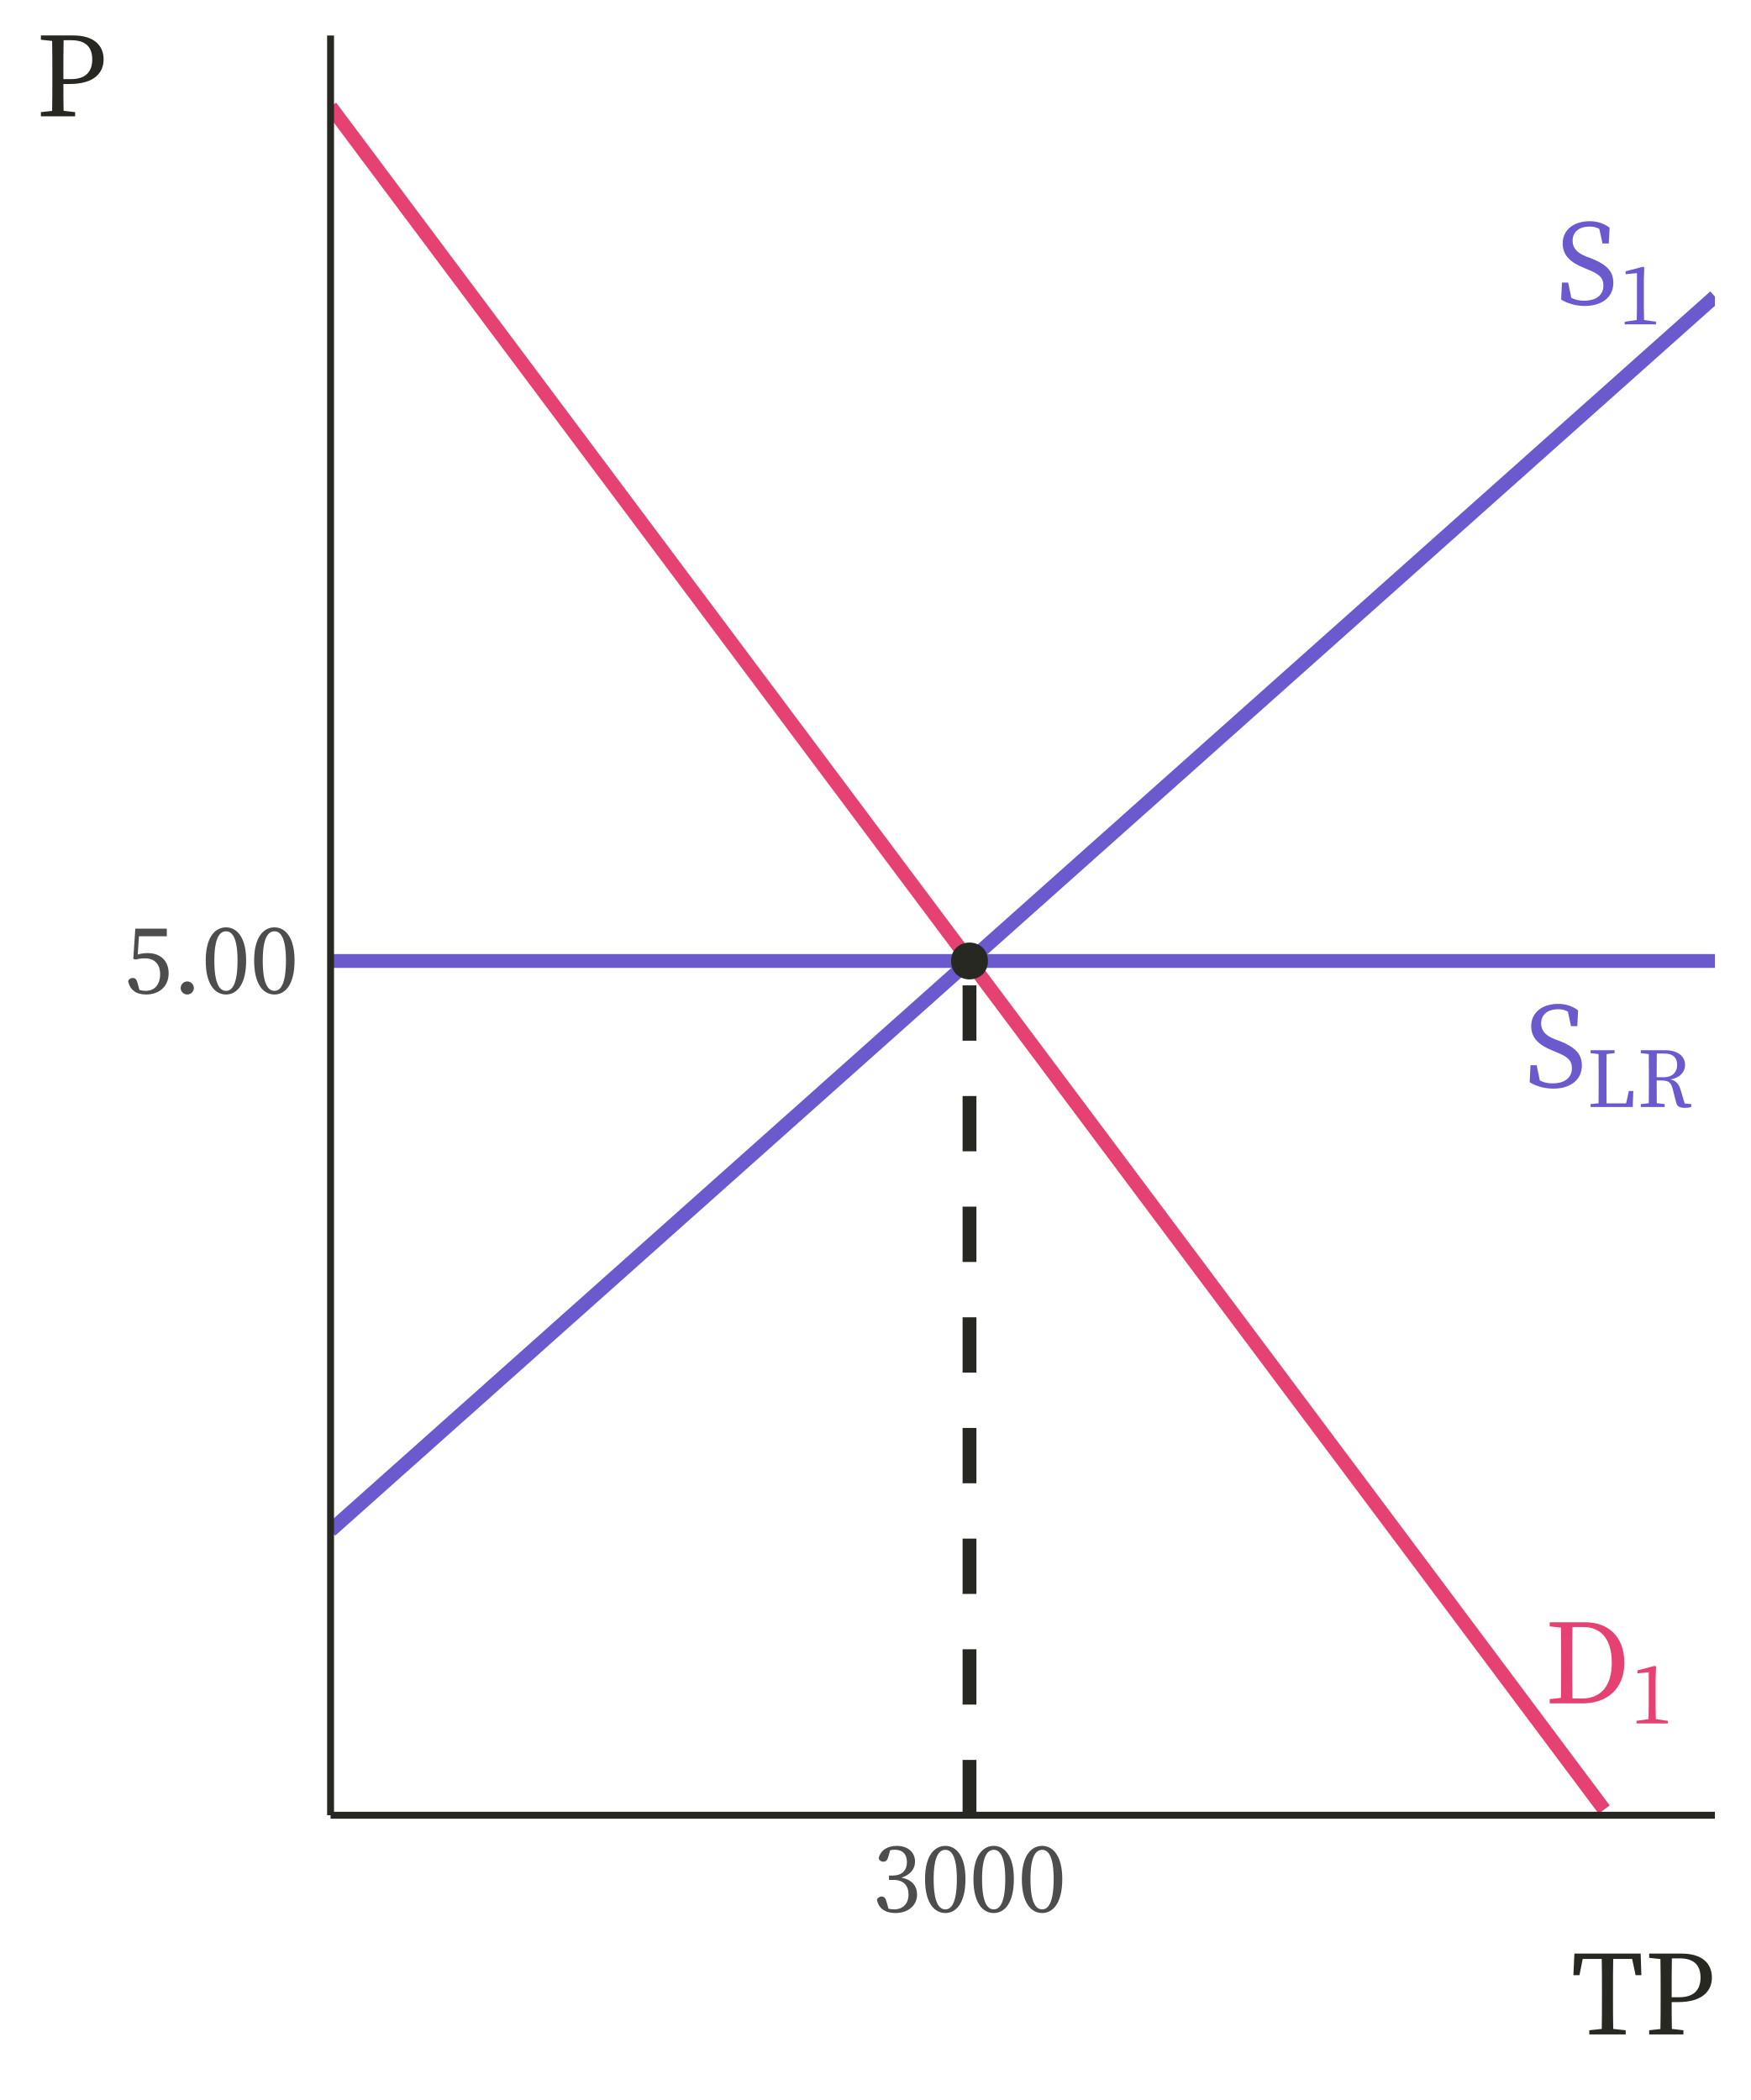
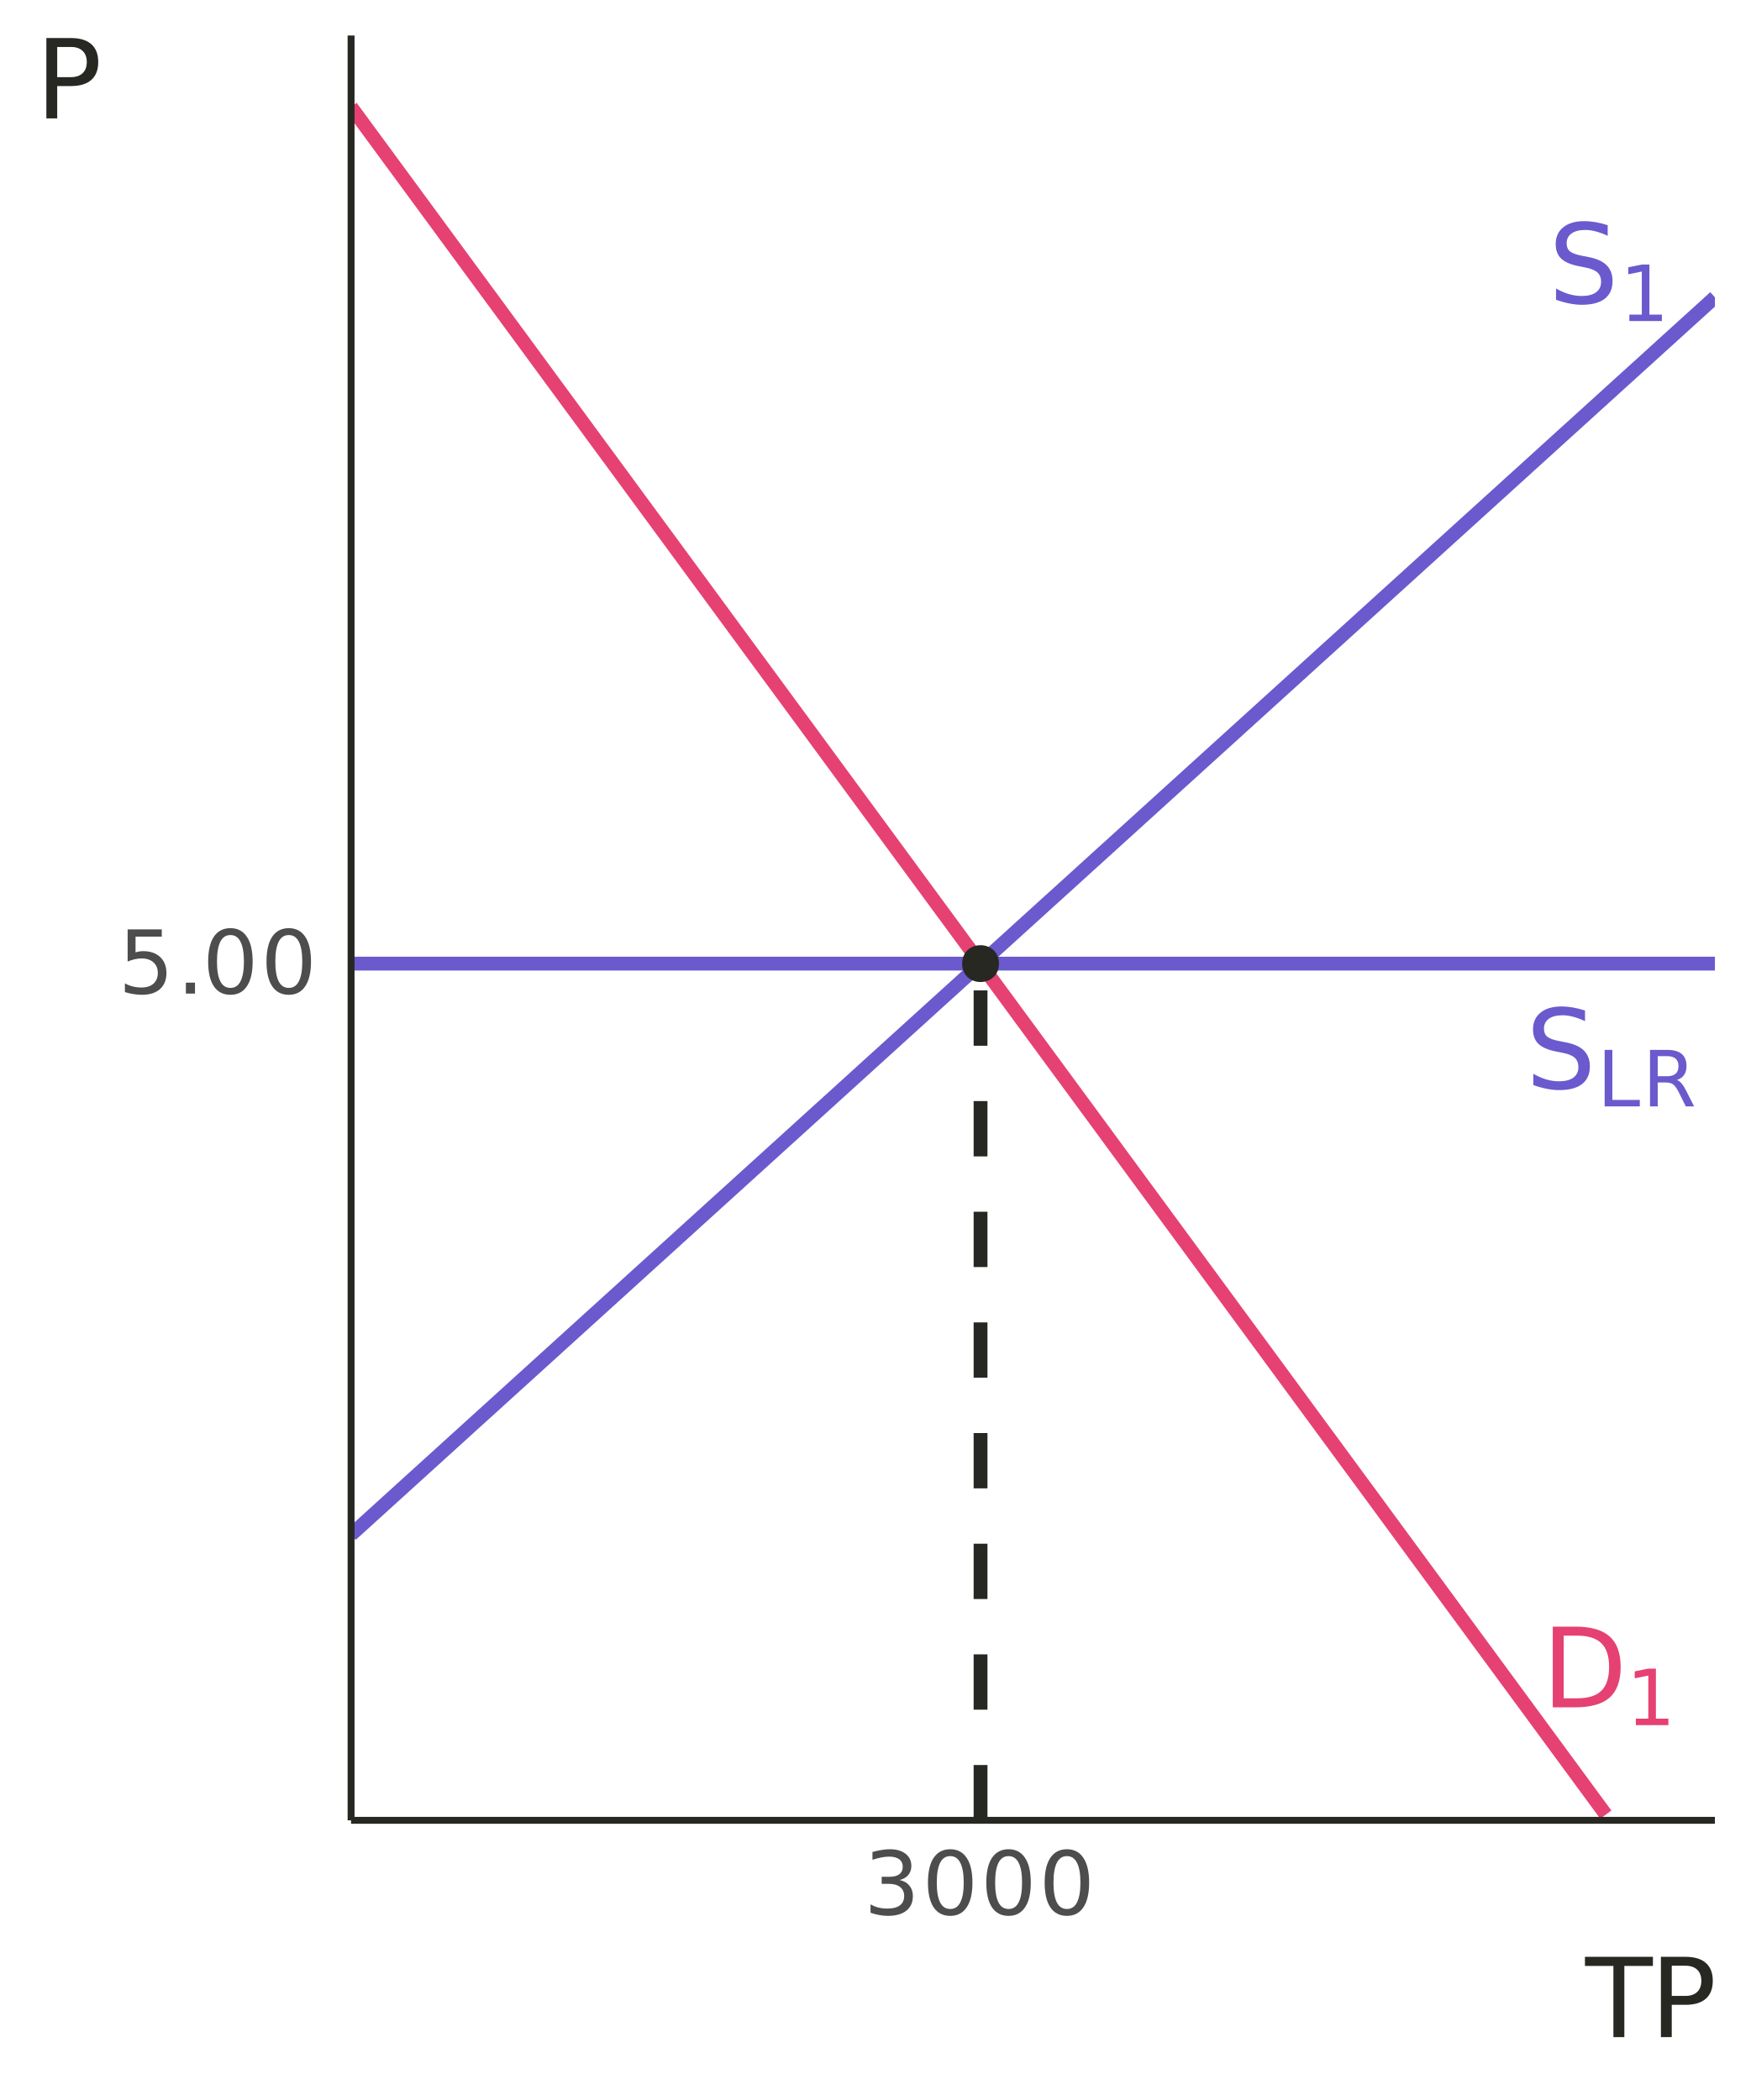
- <svg xmlns="http://www.w3.org/2000/svg" xmlns:xlink="http://www.w3.org/1999/xlink" width="270pt" height="324pt" viewBox="0 0 270 324" version="1.1">
+ <svg xmlns="http://www.w3.org/2000/svg" xmlns:xlink="http://www.w3.org/1999/xlink" width="270" height="324" viewBox="0 0 270 324">
  <defs>
    <g>
-       <symbol overflow="visible" id="glyph0-0">
-         <path style="stroke:none;" d="M 1.703 2.047 L 15.375 2.047 L 15.375 -15.031 L 1.703 -15.031 Z M 8.547 -7.188 L 3.109 -14.172 L 13.969 -14.172 Z M 9.078 -6.484 L 14.516 -13.469 L 14.516 0.5 Z M 3.109 1.203 L 8.547 -5.797 L 13.969 1.203 Z M 2.562 -13.469 L 8 -6.484 L 2.562 0.5 Z M 2.562 -13.469 " />
-       </symbol>
-       <symbol overflow="visible" id="glyph0-1">
-         <path style="stroke:none;" d="M 4.672 -7.359 C 3.328 -7.891 2.562 -8.609 2.562 -9.797 C 2.562 -11.234 3.672 -11.984 5.172 -11.984 C 5.75 -11.984 6.219 -11.891 6.688 -11.609 L 7.172 -9.375 L 8.141 -9.375 L 8.266 -11.812 C 7.453 -12.422 6.453 -12.812 5.188 -12.812 C 2.828 -12.812 1.031 -11.547 1.031 -9.375 C 1.031 -7.5 2.312 -6.422 4.25 -5.641 L 4.953 -5.344 C 6.625 -4.672 7.312 -4.094 7.312 -2.891 C 7.312 -1.359 6.125 -0.547 4.328 -0.547 C 3.516 -0.547 2.953 -0.688 2.359 -1 L 1.875 -3.344 L 0.922 -3.344 L 0.797 -0.719 C 1.656 -0.172 3.016 0.266 4.438 0.266 C 7.031 0.266 8.844 -1.062 8.844 -3.281 C 8.844 -5.031 7.922 -6.078 5.438 -7.078 Z M 4.672 -7.359 " />
-       </symbol>
-       <symbol overflow="visible" id="glyph0-2">
-         <path style="stroke:none;" d="M 4.359 -0.75 C 4.328 -2.438 4.328 -4.156 4.328 -6.047 L 4.328 -6.688 C 4.328 -8.422 4.328 -10.125 4.359 -11.781 L 5.984 -11.781 C 8.812 -11.781 10.422 -9.859 10.422 -6.25 C 10.422 -2.781 8.812 -0.75 5.828 -0.75 Z M 0.844 -12.516 L 0.844 -11.875 L 2.578 -11.688 C 2.609 -10.047 2.609 -8.375 2.609 -6.688 L 2.609 -6.047 C 2.609 -4.156 2.609 -2.469 2.578 -0.844 L 0.844 -0.656 L 0.844 0 L 5.938 0 C 9.672 0 12.359 -2.234 12.359 -6.25 C 12.359 -10.281 9.922 -12.516 6.281 -12.516 Z M 0.844 -12.516 " />
-       </symbol>
-       <symbol overflow="visible" id="glyph1-0">
-         <path style="stroke:none;" d="M 1.188 1.438 L 10.75 1.438 L 10.75 -10.516 L 1.188 -10.516 Z M 5.969 -5.031 L 2.172 -9.922 L 9.781 -9.922 Z M 6.359 -4.547 L 10.156 -9.438 L 10.156 0.344 Z M 2.172 0.844 L 5.969 -4.047 L 9.781 0.844 Z M 1.797 -9.438 L 5.594 -4.547 L 1.797 0.344 Z M 1.797 -9.438 " />
-       </symbol>
-       <symbol overflow="visible" id="glyph1-1">
-         <path style="stroke:none;" d="M 3.969 -0.672 C 3.953 -1.359 3.938 -2.062 3.938 -2.766 L 3.938 -6.875 L 4 -8.766 L 3.812 -8.891 L 1.125 -8.188 L 1.125 -7.734 L 2.875 -7.906 L 2.875 -2.766 C 2.875 -2.062 2.859 -1.359 2.844 -0.672 L 0.984 -0.406 L 0.984 0 L 5.812 0 L 5.812 -0.406 Z M 3.969 -0.672 " />
-       </symbol>
-       <symbol overflow="visible" id="glyph1-2">
-         <path style="stroke:none;" d="M 6.484 -2.469 L 6.062 -0.562 L 3.047 -0.562 C 3.031 -1.703 3.031 -2.844 3.031 -3.844 L 3.031 -4.703 C 3.031 -5.875 3.031 -7.031 3.047 -8.172 L 4.281 -8.312 L 4.281 -8.766 L 0.578 -8.766 L 0.578 -8.312 L 1.812 -8.172 C 1.828 -7.047 1.828 -5.875 1.828 -4.703 L 1.828 -4.016 C 1.828 -2.906 1.828 -1.75 1.812 -0.578 L 0.578 -0.453 L 0.578 0 L 7.078 0 L 7.172 -2.469 Z M 6.484 -2.469 " />
-       </symbol>
-       <symbol overflow="visible" id="glyph1-3">
-         <path style="stroke:none;" d="M 3.031 -4.594 C 3.031 -5.938 3.031 -7.094 3.047 -8.25 L 4.188 -8.25 C 5.562 -8.25 6.188 -7.609 6.188 -6.484 C 6.188 -5.391 5.484 -4.594 4.094 -4.594 Z M 7.344 -0.547 L 6.734 -2.609 C 6.438 -3.609 5.984 -4.078 5.156 -4.25 C 6.656 -4.516 7.406 -5.438 7.406 -6.469 C 7.406 -7.906 6.234 -8.766 4.25 -8.766 L 0.578 -8.766 L 0.578 -8.312 L 1.812 -8.172 C 1.828 -7.031 1.828 -5.875 1.828 -4.703 L 1.828 -4.047 C 1.828 -2.875 1.828 -1.734 1.812 -0.578 L 0.578 -0.453 L 0.578 0 L 4.266 0 L 4.266 -0.453 L 3.047 -0.594 C 3.031 -1.719 3.031 -2.875 3.031 -4.094 L 3.719 -4.094 C 4.812 -4.094 5.234 -3.844 5.5 -2.781 L 6.031 -0.703 C 6.188 -0.094 6.547 0.125 7.359 0.125 C 7.766 0.125 8.109 0.078 8.359 0 L 8.359 -0.453 Z M 7.344 -0.547 " />
-       </symbol>
-       <symbol overflow="visible" id="glyph2-0">
-         <path style="stroke:none;" d="M 1.359 1.625 L 12.234 1.625 L 12.234 -11.969 L 1.359 -11.969 Z M 6.797 -5.719 L 2.469 -11.281 L 11.125 -11.281 Z M 7.234 -5.172 L 11.547 -10.719 L 11.547 0.391 Z M 2.469 0.953 L 6.797 -4.609 L 11.125 0.953 Z M 2.031 -10.719 L 6.359 -5.172 L 2.031 0.391 Z M 2.031 -10.719 " />
-       </symbol>
-       <symbol overflow="visible" id="glyph2-1">
-         <path style="stroke:none;" d="M 2.25 -8.797 L 6.547 -8.797 L 6.547 -9.969 L 1.688 -9.969 L 1.375 -5.312 L 1.75 -5.203 C 2.234 -5.344 2.719 -5.391 3.188 -5.391 C 4.609 -5.391 5.516 -4.531 5.516 -2.953 C 5.516 -1.391 4.719 -0.375 3.266 -0.375 C 2.938 -0.375 2.641 -0.422 2.328 -0.516 L 2.078 -1.406 C 1.906 -2.141 1.719 -2.359 1.281 -2.359 C 0.953 -2.359 0.688 -2.188 0.578 -1.875 C 0.875 -0.5 1.828 0.188 3.344 0.188 C 5.453 0.188 6.828 -1.125 6.828 -3.078 C 6.828 -5.078 5.5 -6.203 3.578 -6.203 C 3.031 -6.203 2.562 -6.125 2.062 -5.984 Z M 2.25 -8.797 " />
-       </symbol>
-       <symbol overflow="visible" id="glyph2-2">
-         <path style="stroke:none;" d="M 2.234 0.188 C 2.797 0.188 3.25 -0.266 3.25 -0.797 C 3.25 -1.375 2.797 -1.828 2.234 -1.828 C 1.672 -1.828 1.219 -1.375 1.219 -0.797 C 1.219 -0.266 1.672 0.188 2.234 0.188 Z M 2.234 0.188 " />
-       </symbol>
-       <symbol overflow="visible" id="glyph2-3">
-         <path style="stroke:none;" d="M 1.938 -5.062 C 1.938 -8.625 2.797 -9.562 3.75 -9.562 C 4.656 -9.562 5.516 -8.625 5.516 -5.062 C 5.516 -1.359 4.656 -0.375 3.75 -0.375 C 2.797 -0.375 1.938 -1.344 1.938 -5.062 Z M 3.75 -10.172 C 2.141 -10.172 0.609 -8.781 0.609 -5.062 C 0.609 -1.203 2.141 0.188 3.75 0.188 C 5.312 0.188 6.844 -1.203 6.844 -5.062 C 6.844 -8.781 5.312 -10.172 3.75 -10.172 Z M 3.75 -10.172 " />
-       </symbol>
-       <symbol overflow="visible" id="glyph2-4">
-         <path style="stroke:none;" d="M 2.703 -9.5 C 2.984 -9.562 3.219 -9.578 3.422 -9.578 C 4.594 -9.578 5.281 -8.906 5.281 -7.672 C 5.281 -6.328 4.438 -5.594 3.094 -5.594 L 2.516 -5.594 L 2.516 -4.922 L 3.219 -4.922 C 4.75 -4.922 5.531 -4.047 5.531 -2.672 C 5.531 -1.312 4.719 -0.375 3.297 -0.375 C 3.016 -0.375 2.734 -0.406 2.438 -0.484 L 2.188 -1.375 C 2.016 -2.047 1.828 -2.359 1.375 -2.359 C 1.062 -2.359 0.812 -2.203 0.656 -1.875 C 0.922 -0.438 2.031 0.188 3.5 0.188 C 5.484 0.188 6.844 -1 6.844 -2.641 C 6.844 -3.969 6.078 -4.969 4.422 -5.266 C 5.781 -5.688 6.531 -6.594 6.531 -7.734 C 6.531 -9.188 5.438 -10.172 3.719 -10.172 C 2.344 -10.172 1.203 -9.547 0.922 -8.25 C 1.062 -7.875 1.312 -7.734 1.625 -7.734 C 2.094 -7.734 2.297 -8.016 2.453 -8.625 Z M 2.703 -9.5 " />
-       </symbol>
-       <symbol overflow="visible" id="glyph3-0">
-         <path style="stroke:none;" d="M 1.703 2.047 L 15.297 2.047 L 15.297 -14.953 L 1.703 -14.953 Z M 8.5 -7.156 L 3.094 -14.109 L 13.906 -14.109 Z M 9.047 -6.453 L 14.453 -13.406 L 14.453 0.5 Z M 3.094 1.188 L 8.5 -5.766 L 13.906 1.188 Z M 2.547 -13.406 L 7.953 -6.453 L 2.547 0.5 Z M 2.547 -13.406 " />
-       </symbol>
-       <symbol overflow="visible" id="glyph3-1">
-         <path style="stroke:none;" d="M 9.438 -11.641 L 9.969 -9.141 L 10.859 -9.141 L 10.75 -12.469 L 0.531 -12.469 L 0.375 -9.141 L 1.312 -9.141 L 1.812 -11.641 L 4.75 -11.641 C 4.781 -10.016 4.781 -8.344 4.781 -6.688 L 4.781 -5.766 C 4.781 -4.094 4.781 -2.469 4.75 -0.844 L 2.828 -0.641 L 2.828 0 L 8.438 0 L 8.438 -0.641 L 6.516 -0.844 C 6.484 -2.484 6.484 -4.125 6.484 -5.766 L 6.484 -6.688 C 6.484 -8.344 6.484 -10.016 6.516 -11.641 Z M 9.438 -11.641 " />
-       </symbol>
-       <symbol overflow="visible" id="glyph3-2">
-         <path style="stroke:none;" d="M 5.531 -11.734 C 7.75 -11.734 8.75 -10.656 8.75 -8.766 C 8.75 -6.969 7.812 -5.734 5.484 -5.734 L 4.297 -5.734 L 4.297 -6.688 C 4.297 -8.375 4.297 -10.078 4.328 -11.734 Z M 5.281 -4.984 C 9.047 -4.984 10.5 -6.703 10.5 -8.766 C 10.5 -10.984 8.953 -12.469 5.828 -12.469 L 0.828 -12.469 L 0.828 -11.812 L 2.562 -11.625 C 2.594 -10 2.594 -8.344 2.594 -6.688 L 2.594 -5.766 C 2.594 -4.094 2.594 -2.469 2.562 -0.828 L 0.828 -0.641 L 0.828 0 L 6.109 0 L 6.109 -0.641 L 4.328 -0.844 C 4.297 -2.266 4.297 -3.609 4.297 -4.984 Z M 5.281 -4.984 " />
-       </symbol>
+       <g id="glyph-0-0">
+         <path d="M 0.844 3.016 L 0.844 -12.047 L 9.391 -12.047 L 9.391 3.016 Z M 1.812 2.062 L 8.438 2.062 L 8.438 -11.078 L 1.812 -11.078 Z M 1.812 2.062 " />
+       </g>
+       <g id="glyph-0-1">
+         <path d="M 9.141 -12.047 L 9.141 -10.406 C 8.504 -10.707 7.898 -10.93 7.328 -11.078 C 6.766 -11.234 6.219 -11.312 5.688 -11.312 C 4.77 -11.312 4.062 -11.129 3.562 -10.766 C 3.062 -10.41 2.812 -9.906 2.812 -9.25 C 2.812 -8.707 2.977 -8.297 3.312 -8.016 C 3.645 -7.734 4.27 -7.504 5.188 -7.328 L 6.219 -7.125 C 7.469 -6.883 8.391 -6.461 8.984 -5.859 C 9.586 -5.254 9.891 -4.445 9.891 -3.438 C 9.891 -2.227 9.484 -1.312 8.672 -0.688 C 7.867 -0.07 6.688 0.234 5.125 0.234 C 4.531 0.234 3.898 0.164 3.234 0.031 C 2.578 -0.094 1.891 -0.285 1.172 -0.547 L 1.172 -2.281 C 1.859 -1.895 2.531 -1.602 3.188 -1.406 C 3.844 -1.219 4.488 -1.125 5.125 -1.125 C 6.082 -1.125 6.82 -1.312 7.344 -1.688 C 7.863 -2.07 8.125 -2.613 8.125 -3.312 C 8.125 -3.926 7.938 -4.406 7.562 -4.75 C 7.188 -5.094 6.57 -5.348 5.719 -5.516 L 4.688 -5.719 C 3.438 -5.969 2.531 -6.359 1.969 -6.891 C 1.406 -7.43 1.125 -8.176 1.125 -9.125 C 1.125 -10.227 1.508 -11.094 2.281 -11.719 C 3.062 -12.352 4.133 -12.672 5.5 -12.672 C 6.082 -12.672 6.676 -12.617 7.281 -12.516 C 7.883 -12.41 8.504 -12.254 9.141 -12.047 Z M 9.141 -12.047 " />
+       </g>
+       <g id="glyph-0-2">
+         <path d="M 3.359 -11.062 L 3.359 -1.391 L 5.391 -1.391 C 7.109 -1.391 8.363 -1.773 9.156 -2.547 C 9.957 -3.328 10.359 -4.555 10.359 -6.234 C 10.359 -7.898 9.957 -9.117 9.156 -9.891 C 8.363 -10.672 7.109 -11.062 5.391 -11.062 Z M 1.672 -12.453 L 5.141 -12.453 C 7.547 -12.453 9.312 -11.945 10.438 -10.938 C 11.57 -9.938 12.141 -8.367 12.141 -6.234 C 12.141 -4.086 11.57 -2.508 10.438 -1.5 C 9.301 -0.5 7.535 0 5.141 0 L 1.672 0 Z M 1.672 -12.453 " />
+       </g>
+       <g id="glyph-1-0">
+         <path d="M 0.594 2.109 L 0.594 -8.422 L 6.578 -8.422 L 6.578 2.109 Z M 1.266 1.453 L 5.906 1.453 L 5.906 -7.75 L 1.266 -7.75 Z M 1.266 1.453 " />
+       </g>
+       <g id="glyph-1-1">
+         <path d="M 1.484 -1 L 3.406 -1 L 3.406 -7.641 L 1.312 -7.219 L 1.312 -8.297 L 3.391 -8.719 L 4.578 -8.719 L 4.578 -1 L 6.5 -1 L 6.5 0 L 1.484 0 Z M 1.484 -1 " />
+       </g>
+       <g id="glyph-1-2">
+         <path d="M 1.172 -8.719 L 2.359 -8.719 L 2.359 -1 L 6.594 -1 L 6.594 0 L 1.172 0 Z M 1.172 -8.719 " />
+       </g>
+       <g id="glyph-1-3">
+         <path d="M 5.312 -4.078 C 5.562 -3.992 5.805 -3.812 6.047 -3.531 C 6.285 -3.25 6.523 -2.863 6.766 -2.375 L 7.969 0 L 6.688 0 L 5.578 -2.234 C 5.285 -2.816 5.004 -3.203 4.734 -3.391 C 4.473 -3.586 4.109 -3.688 3.641 -3.688 L 2.359 -3.688 L 2.359 0 L 1.172 0 L 1.172 -8.719 L 3.828 -8.719 C 4.828 -8.719 5.57 -8.508 6.062 -8.094 C 6.551 -7.676 6.797 -7.047 6.797 -6.203 C 6.797 -5.648 6.664 -5.191 6.406 -4.828 C 6.156 -4.473 5.789 -4.223 5.312 -4.078 Z M 2.359 -7.75 L 2.359 -4.656 L 3.828 -4.656 C 4.398 -4.656 4.832 -4.785 5.125 -5.047 C 5.414 -5.305 5.562 -5.691 5.562 -6.203 C 5.562 -6.711 5.414 -7.098 5.125 -7.359 C 4.832 -7.617 4.398 -7.75 3.828 -7.75 Z M 2.359 -7.75 " />
+       </g>
+       <g id="glyph-2-0">
+         <path d="M 0.672 2.406 L 0.672 -9.578 L 7.469 -9.578 L 7.469 2.406 Z M 1.438 1.641 L 6.719 1.641 L 6.719 -8.828 L 1.438 -8.828 Z M 1.438 1.641 " />
+       </g>
+       <g id="glyph-2-1">
+         <path d="M 1.469 -9.906 L 6.734 -9.906 L 6.734 -8.781 L 2.688 -8.781 L 2.688 -6.359 C 2.883 -6.422 3.082 -6.469 3.281 -6.5 C 3.477 -6.531 3.672 -6.547 3.859 -6.547 C 4.961 -6.547 5.836 -6.242 6.484 -5.641 C 7.129 -5.035 7.453 -4.211 7.453 -3.172 C 7.453 -2.109 7.117 -1.281 6.453 -0.688 C 5.797 -0.102 4.863 0.188 3.656 0.188 C 3.238 0.188 2.812 0.148 2.375 0.078 C 1.945 0.016 1.504 -0.086 1.047 -0.234 L 1.047 -1.578 C 1.441 -1.359 1.852 -1.195 2.281 -1.094 C 2.707 -0.988 3.156 -0.938 3.625 -0.938 C 4.395 -0.938 5.004 -1.133 5.453 -1.531 C 5.898 -1.938 6.125 -2.484 6.125 -3.172 C 6.125 -3.867 5.898 -4.414 5.453 -4.812 C 5.004 -5.219 4.395 -5.422 3.625 -5.422 C 3.27 -5.422 2.914 -5.379 2.562 -5.297 C 2.207 -5.223 1.844 -5.102 1.469 -4.938 Z M 1.469 -9.906 " />
+       </g>
+       <g id="glyph-2-2">
+         <path d="M 1.453 -1.688 L 2.859 -1.688 L 2.859 0 L 1.453 0 Z M 1.453 -1.688 " />
+       </g>
+       <g id="glyph-2-3">
+         <path d="M 4.328 -9.031 C 3.629 -9.031 3.109 -8.688 2.766 -8 C 2.422 -7.32 2.25 -6.301 2.25 -4.938 C 2.25 -3.582 2.422 -2.566 2.766 -1.891 C 3.109 -1.211 3.629 -0.875 4.328 -0.875 C 5.016 -0.875 5.531 -1.211 5.875 -1.891 C 6.227 -2.566 6.406 -3.582 6.406 -4.938 C 6.406 -6.301 6.227 -7.32 5.875 -8 C 5.531 -8.688 5.016 -9.031 4.328 -9.031 Z M 4.328 -10.094 C 5.43 -10.094 6.273 -9.648 6.859 -8.766 C 7.453 -7.891 7.75 -6.613 7.75 -4.938 C 7.75 -3.27 7.453 -2 6.859 -1.125 C 6.273 -0.25 5.43 0.188 4.328 0.188 C 3.211 0.188 2.359 -0.25 1.766 -1.125 C 1.18 -2 0.891 -3.27 0.891 -4.938 C 0.891 -6.613 1.18 -7.891 1.766 -8.766 C 2.359 -9.648 3.211 -10.094 4.328 -10.094 Z M 4.328 -10.094 " />
+       </g>
+       <g id="glyph-2-4">
+         <path d="M 5.516 -5.344 C 6.16 -5.207 6.66 -4.922 7.016 -4.484 C 7.379 -4.055 7.562 -3.52 7.562 -2.875 C 7.562 -1.895 7.223 -1.141 6.547 -0.609 C 5.879 -0.078 4.926 0.188 3.688 0.188 C 3.27 0.188 2.836 0.145 2.391 0.062 C 1.953 -0.008 1.5 -0.129 1.031 -0.297 L 1.031 -1.594 C 1.406 -1.375 1.812 -1.207 2.25 -1.094 C 2.695 -0.988 3.16 -0.938 3.641 -0.938 C 4.484 -0.938 5.125 -1.102 5.562 -1.438 C 6 -1.77 6.219 -2.25 6.219 -2.875 C 6.219 -3.457 6.016 -3.914 5.609 -4.25 C 5.203 -4.582 4.633 -4.75 3.906 -4.75 L 2.75 -4.75 L 2.75 -5.844 L 3.953 -5.844 C 4.609 -5.844 5.113 -5.973 5.469 -6.234 C 5.82 -6.504 6 -6.883 6 -7.375 C 6 -7.883 5.816 -8.273 5.453 -8.547 C 5.086 -8.816 4.57 -8.953 3.906 -8.953 C 3.539 -8.953 3.145 -8.91 2.719 -8.828 C 2.301 -8.754 1.836 -8.633 1.328 -8.469 L 1.328 -9.672 C 1.836 -9.805 2.316 -9.91 2.766 -9.984 C 3.211 -10.055 3.629 -10.094 4.016 -10.094 C 5.035 -10.094 5.844 -9.859 6.438 -9.391 C 7.031 -8.93 7.328 -8.305 7.328 -7.516 C 7.328 -6.973 7.172 -6.508 6.859 -6.125 C 6.547 -5.75 6.098 -5.488 5.516 -5.344 Z M 5.516 -5.344 " />
+       </g>
+       <g id="glyph-3-0">
+         <path d="M 0.844 3 L 0.844 -11.984 L 9.344 -11.984 L 9.344 3 Z M 1.797 2.062 L 8.406 2.062 L 8.406 -11.031 L 1.797 -11.031 Z M 1.797 2.062 " />
+       </g>
+       <g id="glyph-3-1">
+         <path d="M -0.047 -12.391 L 10.438 -12.391 L 10.438 -10.984 L 6.031 -10.984 L 6.031 0 L 4.344 0 L 4.344 -10.984 L -0.047 -10.984 Z M -0.047 -12.391 " />
+       </g>
+       <g id="glyph-3-2">
+         <path d="M 3.344 -11.016 L 3.344 -6.359 L 5.453 -6.359 C 6.234 -6.359 6.836 -6.562 7.266 -6.969 C 7.691 -7.375 7.906 -7.945 7.906 -8.688 C 7.906 -9.426 7.691 -10 7.266 -10.406 C 6.836 -10.812 6.234 -11.016 5.453 -11.016 Z M 1.672 -12.391 L 5.453 -12.391 C 6.836 -12.391 7.883 -12.078 8.594 -11.453 C 9.312 -10.828 9.672 -9.906 9.672 -8.688 C 9.672 -7.469 9.312 -6.547 8.594 -5.922 C 7.883 -5.297 6.836 -4.984 5.453 -4.984 L 3.344 -4.984 L 3.344 0 L 1.672 0 Z M 1.672 -12.391 " />
+       </g>
    </g>
-     <clipPath id="clip1">
-       <path d="M 50.988 44 L 264.52 44 L 264.52 238 L 50.988 238 Z M 50.988 44 " />
+     <clipPath id="clip-0">
+       <path clip-rule="nonzero" d="M 54.152 44 L 264.523 44 L 264.523 238 L 54.152 238 Z M 54.152 44 " />
    </clipPath>
-     <clipPath id="clip2">
-       <path d="M 50.988 147 L 264.52 147 L 264.52 150 L 50.988 150 Z M 50.988 147 " />
+     <clipPath id="clip-1">
+       <path clip-rule="nonzero" d="M 54.152 147 L 264.523 147 L 264.523 150 L 54.152 150 Z M 54.152 147 " />
    </clipPath>
-     <clipPath id="clip3">
-       <path d="M 50.988 15 L 249 15 L 249 280.066 L 50.988 280.066 Z M 50.988 15 " />
+     <clipPath id="clip-2">
+       <path clip-rule="nonzero" d="M 54.152 15 L 249 15 L 249 280.852 L 54.152 280.852 Z M 54.152 15 " />
    </clipPath>
-     <clipPath id="clip4">
-       <path d="M 148 147 L 151 147 L 151 280.066 L 148 280.066 Z M 148 147 " />
+     <clipPath id="clip-3">
+       <path clip-rule="nonzero" d="M 150 147 L 153 147 L 153 280.852 L 150 280.852 Z M 150 147 " />
    </clipPath>
  </defs>
-   <g id="surface669">
-     <rect x="0" y="0" width="270" height="324" style="fill:rgb(100%,100%,100%);fill-opacity:1;stroke:none;" />
-     <g clip-path="url(#clip1)" clip-rule="nonzero">
-       <path style="fill:none;stroke-width:2.134;stroke-linecap:butt;stroke-linejoin:round;stroke:rgb(41.569%,35.294%,80.392%);stroke-opacity:1;stroke-miterlimit:10;" d="M 50.988 236.133 L 53.125 234.227 L 55.262 232.324 L 57.395 230.422 L 59.531 228.516 L 61.664 226.613 L 63.801 224.711 L 65.938 222.805 L 68.07 220.902 L 70.207 218.996 L 72.344 217.094 L 74.477 215.191 L 76.613 213.285 L 78.75 211.383 L 80.883 209.48 L 83.02 207.574 L 85.152 205.672 L 87.289 203.766 L 89.426 201.863 L 91.559 199.961 L 93.695 198.055 L 95.832 196.152 L 97.965 194.25 L 100.102 192.344 L 102.238 190.441 L 104.371 188.535 L 108.645 184.73 L 110.777 182.824 L 112.914 180.922 L 115.047 179.02 L 117.184 177.113 L 119.32 175.211 L 121.453 173.305 L 125.727 169.5 L 127.859 167.594 L 132.133 163.789 L 134.266 161.883 L 136.402 159.98 L 138.535 158.078 L 140.672 156.172 L 142.809 154.27 L 144.941 152.363 L 149.215 148.559 L 151.348 146.652 L 155.621 142.848 L 157.754 140.941 L 159.891 139.039 L 162.027 137.133 L 164.16 135.23 L 166.297 133.328 L 168.43 131.422 L 172.703 127.617 L 174.836 125.711 L 176.973 123.809 L 179.109 121.902 L 181.242 120 L 183.379 118.098 L 185.516 116.191 L 187.648 114.289 L 189.785 112.387 L 191.918 110.48 L 194.055 108.578 L 196.191 106.672 L 198.324 104.77 L 200.461 102.867 L 202.598 100.961 L 204.73 99.059 L 206.867 97.156 L 209.004 95.25 L 211.137 93.348 L 213.273 91.441 L 215.41 89.539 L 217.543 87.637 L 219.68 85.73 L 221.812 83.828 L 223.949 81.926 L 226.086 80.02 L 228.219 78.117 L 230.355 76.211 L 232.492 74.309 L 234.625 72.406 L 236.762 70.5 L 238.898 68.598 L 241.031 66.695 L 243.168 64.789 L 245.301 62.887 L 247.438 60.984 L 249.574 59.078 L 251.707 57.176 L 253.844 55.27 L 255.98 53.367 L 258.113 51.465 L 260.25 49.559 L 262.387 47.656 L 264.52 45.754 " />
-     </g>
-     <g style="fill:rgb(41.569%,35.294%,80.392%);fill-opacity:1;">
-       <use xlink:href="#glyph0-1" x="240.008" y="46.941" />
-     </g>
-     <g style="fill:rgb(41.569%,35.294%,80.392%);fill-opacity:1;">
-       <use xlink:href="#glyph1-1" x="249.621" y="50.043" />
-     </g>
-     <g clip-path="url(#clip2)" clip-rule="nonzero">
-       <path style="fill:none;stroke-width:2.134;stroke-linecap:butt;stroke-linejoin:round;stroke:rgb(41.569%,35.294%,80.392%);stroke-opacity:1;stroke-miterlimit:10;" d="M 50.988 148.266 L 264.52 148.266 " />
-     </g>
-     <g style="fill:rgb(41.569%,35.294%,80.392%);fill-opacity:1;">
-       <use xlink:href="#glyph0-1" x="235.152" y="167.695" />
-     </g>
-     <g style="fill:rgb(41.569%,35.294%,80.392%);fill-opacity:1;">
-       <use xlink:href="#glyph1-2" x="244.762" y="170.797" />
-     </g>
-     <g style="fill:rgb(41.569%,35.294%,80.392%);fill-opacity:1;">
-       <use xlink:href="#glyph1-3" x="252.508" y="170.797" />
-     </g>
-     <g clip-path="url(#clip3)" clip-rule="nonzero">
-       <path style="fill:none;stroke-width:2.134;stroke-linecap:butt;stroke-linejoin:round;stroke:rgb(90.196%,25.49%,45.098%);stroke-opacity:1;stroke-miterlimit:10;" d="M 50.988 16.465 L 55.262 22.176 L 57.395 25.031 L 59.531 27.887 L 61.664 30.742 L 65.938 36.453 L 68.07 39.309 L 72.344 45.02 L 74.477 47.875 L 78.75 53.586 L 80.883 56.441 L 83.02 59.297 L 85.152 62.152 L 87.289 65.008 L 89.426 67.867 L 91.559 70.723 L 95.832 76.434 L 97.965 79.289 L 102.238 85 L 104.371 87.855 L 108.645 93.566 L 110.777 96.422 L 112.914 99.277 L 115.047 102.133 L 119.32 107.844 L 121.453 110.699 L 123.59 113.555 L 125.727 116.414 L 127.859 119.27 L 132.133 124.98 L 134.266 127.836 L 136.402 130.691 L 138.535 133.547 L 142.809 139.258 L 144.941 142.113 L 149.215 147.824 L 151.348 150.68 L 155.621 156.391 L 157.754 159.246 L 159.891 162.102 L 162.027 164.961 L 164.16 167.816 L 166.297 170.672 L 168.43 173.527 L 172.703 179.238 L 174.836 182.094 L 179.109 187.805 L 181.242 190.66 L 185.516 196.371 L 187.648 199.227 L 189.785 202.082 L 191.918 204.938 L 196.191 210.648 L 198.324 213.508 L 202.598 219.219 L 204.73 222.074 L 209.004 227.785 L 211.137 230.641 L 215.41 236.352 L 217.543 239.207 L 219.68 242.062 L 221.812 244.918 L 226.086 250.629 L 228.219 253.484 L 232.492 259.195 L 234.625 262.055 L 238.898 267.766 L 241.031 270.621 L 243.168 273.477 L 245.301 276.332 L 247.438 279.188 " />
-     </g>
-     <g style="fill:rgb(90.196%,25.49%,45.098%);fill-opacity:1;">
-       <use xlink:href="#glyph0-2" x="238.191" y="262.805" />
-     </g>
-     <g style="fill:rgb(90.196%,25.49%,45.098%);fill-opacity:1;">
-       <use xlink:href="#glyph1-1" x="251.438" y="265.906" />
-     </g>
-     <path style="fill-rule:nonzero;fill:rgb(15.294%,15.686%,13.333%);fill-opacity:1;stroke-width:0.709;stroke-linecap:round;stroke-linejoin:round;stroke:rgb(15.294%,15.686%,13.333%);stroke-opacity:1;stroke-miterlimit:10;" d="M 152.031 148.266 C 152.031 151.582 147.055 151.582 147.055 148.266 C 147.055 144.945 152.031 144.945 152.031 148.266 " />
-     <g clip-path="url(#clip4)" clip-rule="nonzero">
-       <path style="fill:none;stroke-width:2.134;stroke-linecap:butt;stroke-linejoin:round;stroke:rgb(15.294%,15.686%,13.333%);stroke-opacity:1;stroke-dasharray:8.536,8.536;stroke-miterlimit:10;" d="M 149.543 280.066 L 149.543 148.266 " />
-     </g>
-     <path style="fill:none;stroke-width:1.067;stroke-linecap:butt;stroke-linejoin:round;stroke:rgb(15.294%,15.686%,13.333%);stroke-opacity:1;stroke-miterlimit:10;" d="M 50.988 280.066 L 50.988 5.48 " />
-     <g style="fill:rgb(30.196%,30.196%,30.196%);fill-opacity:1;">
-       <use xlink:href="#glyph2-1" x="19.184" y="153.25" />
-       <use xlink:href="#glyph2-2" x="26.65" y="153.25" />
-       <use xlink:href="#glyph2-3" x="31.124" y="153.25" />
-       <use xlink:href="#glyph2-3" x="38.591" y="153.25" />
-     </g>
-     <path style="fill:none;stroke-width:1.067;stroke-linecap:butt;stroke-linejoin:round;stroke:rgb(15.294%,15.686%,13.333%);stroke-opacity:1;stroke-miterlimit:10;" d="M 50.988 280.066 L 264.52 280.066 " />
-     <g style="fill:rgb(30.196%,30.196%,30.196%);fill-opacity:1;">
-       <use xlink:href="#glyph2-4" x="134.609" y="294.965" />
-       <use xlink:href="#glyph2-3" x="142.076" y="294.965" />
-       <use xlink:href="#glyph2-3" x="149.542" y="294.965" />
-       <use xlink:href="#glyph2-3" x="157.009" y="294.965" />
-     </g>
-     <g style="fill:rgb(15.294%,15.686%,13.333%);fill-opacity:1;">
-       <use xlink:href="#glyph3-1" x="242.316" y="313.879" />
-       <use xlink:href="#glyph3-2" x="253.553" y="313.879" />
-     </g>
-     <g style="fill:rgb(15.294%,15.686%,13.333%);fill-opacity:1;">
-       <use xlink:href="#glyph3-2" x="5.48" y="17.941" />
-     </g>
+   <rect x="-27" y="-32.4" width="324" height="388.8" fill="rgb(100%, 100%, 100%)" fill-opacity="1" />
+   <g clip-path="url(#clip-0)">
+     <path fill="none" stroke-width="2.134" stroke-linecap="butt" stroke-linejoin="round" stroke="rgb(41.569%, 35.294%, 80.392%)" stroke-opacity="1" stroke-miterlimit="10" d="M 54.152 236.789 L 56.254 234.883 L 58.359 232.973 L 60.461 231.062 L 62.566 229.152 L 64.668 227.242 L 66.773 225.336 L 68.875 223.426 L 70.98 221.516 L 73.082 219.605 L 75.188 217.699 L 77.293 215.789 L 79.395 213.879 L 81.5 211.969 L 83.602 210.062 L 85.707 208.152 L 87.809 206.242 L 89.914 204.332 L 92.016 202.426 L 96.227 198.605 L 98.328 196.695 L 100.434 194.785 L 102.535 192.879 L 104.641 190.969 L 106.742 189.059 L 108.848 187.148 L 110.949 185.242 L 113.055 183.332 L 115.156 181.422 L 117.262 179.512 L 119.367 177.605 L 121.469 175.695 L 123.574 173.785 L 125.676 171.875 L 127.781 169.969 L 129.883 168.059 L 131.988 166.148 L 134.09 164.238 L 136.195 162.332 L 138.297 160.422 L 142.508 156.602 L 144.609 154.691 L 146.715 152.785 L 148.816 150.875 L 150.922 148.965 L 153.023 147.055 L 155.129 145.148 L 157.23 143.238 L 159.336 141.328 L 161.438 139.418 L 163.543 137.512 L 165.648 135.602 L 167.75 133.691 L 169.855 131.781 L 171.957 129.875 L 174.062 127.965 L 176.164 126.055 L 178.27 124.145 L 180.371 122.234 L 182.477 120.328 L 184.578 118.418 L 188.789 114.598 L 190.891 112.691 L 192.996 110.781 L 195.098 108.871 L 197.203 106.961 L 199.305 105.055 L 201.41 103.145 L 203.512 101.234 L 205.617 99.324 L 207.719 97.418 L 211.93 93.598 L 214.031 91.688 L 216.137 89.781 L 218.238 87.871 L 220.344 85.961 L 222.445 84.051 L 224.551 82.141 L 226.652 80.234 L 230.863 76.414 L 232.965 74.504 L 235.07 72.598 L 237.172 70.688 L 239.277 68.777 L 241.379 66.867 L 243.484 64.961 L 245.586 63.051 L 247.691 61.141 L 249.793 59.23 L 251.898 57.324 L 254.004 55.414 L 256.105 53.504 L 258.211 51.594 L 260.312 49.684 L 262.418 47.777 L 264.52 45.867 " />
+   </g>
+   <g fill="rgb(41.569%, 35.294%, 80.392%)" fill-opacity="1">
+     <use xlink:href="#glyph-0-1" x="238.84" y="46.791" />
+   </g>
+   <g fill="rgb(41.569%, 35.294%, 80.392%)" fill-opacity="1">
+     <use xlink:href="#glyph-1-1" x="249.84" y="49.537" />
+   </g>
+   <g clip-path="url(#clip-1)">
+     <path fill="none" stroke-width="2.134" stroke-linecap="butt" stroke-linejoin="round" stroke="rgb(41.569%, 35.294%, 80.392%)" stroke-opacity="1" stroke-miterlimit="10" d="M 54.152 148.672 L 264.52 148.672 " />
+   </g>
+   <g fill="rgb(41.569%, 35.294%, 80.392%)" fill-opacity="1">
+     <use xlink:href="#glyph-0-1" x="235.34" y="167.955" />
+   </g>
+   <g fill="rgb(41.569%, 35.294%, 80.392%)" fill-opacity="1">
+     <use xlink:href="#glyph-1-2" x="246.34" y="170.701" />
+   </g>
+   <g fill="rgb(41.569%, 35.294%, 80.392%)" fill-opacity="1">
+     <use xlink:href="#glyph-1-3" x="253.34" y="170.701" />
+   </g>
+   <g clip-path="url(#clip-2)">
+     <path fill="none" stroke-width="2.134" stroke-linecap="butt" stroke-linejoin="round" stroke="rgb(90.196%, 25.49%, 45.098%)" stroke-opacity="1" stroke-miterlimit="10" d="M 54.152 16.496 L 56.254 19.359 L 58.359 22.223 L 60.461 25.086 L 62.566 27.949 L 64.668 30.812 L 66.773 33.676 L 68.875 36.543 L 70.98 39.406 L 73.082 42.27 L 77.293 47.996 L 79.395 50.859 L 81.5 53.723 L 83.602 56.59 L 85.707 59.453 L 87.809 62.316 L 89.914 65.18 L 92.016 68.043 L 96.227 73.77 L 98.328 76.637 L 100.434 79.5 L 102.535 82.363 L 104.641 85.227 L 106.742 88.09 L 108.848 90.953 L 110.949 93.816 L 113.055 96.684 L 115.156 99.547 L 119.367 105.273 L 121.469 108.137 L 123.574 111 L 125.676 113.863 L 127.781 116.73 L 129.883 119.594 L 131.988 122.457 L 134.09 125.32 L 136.195 128.184 L 138.297 131.047 L 140.402 133.91 L 142.508 136.777 L 144.609 139.641 L 146.715 142.504 L 148.816 145.367 L 150.922 148.23 L 153.023 151.094 L 155.129 153.957 L 157.23 156.824 L 159.336 159.688 L 161.438 162.551 L 165.648 168.277 L 167.75 171.141 L 169.855 174.004 L 171.957 176.871 L 174.062 179.734 L 176.164 182.598 L 178.27 185.461 L 180.371 188.324 L 182.477 191.188 L 184.578 194.051 L 186.684 196.918 L 188.789 199.781 L 190.891 202.645 L 192.996 205.508 L 195.098 208.371 L 197.203 211.234 L 199.305 214.102 L 201.41 216.965 L 203.512 219.828 L 205.617 222.691 L 207.719 225.555 L 211.93 231.281 L 214.031 234.148 L 216.137 237.012 L 218.238 239.875 L 220.344 242.738 L 222.445 245.602 L 224.551 248.465 L 226.652 251.328 L 228.758 254.195 L 230.863 257.059 L 232.965 259.922 L 235.07 262.785 L 237.172 265.648 L 239.277 268.512 L 241.379 271.375 L 243.484 274.242 L 245.586 277.105 L 247.691 279.969 " />
+   </g>
+   <g fill="rgb(90.196%, 25.49%, 45.098%)" fill-opacity="1">
+     <use xlink:href="#glyph-0-2" x="237.84" y="263.416" />
+   </g>
+   <g fill="rgb(90.196%, 25.49%, 45.098%)" fill-opacity="1">
+     <use xlink:href="#glyph-1-1" x="250.84" y="266.162" />
+   </g>
+   <path fill-rule="nonzero" fill="rgb(15.294%, 15.686%, 13.333%)" fill-opacity="1" stroke-width="0.709" stroke-linecap="round" stroke-linejoin="round" stroke="rgb(15.294%, 15.686%, 13.333%)" stroke-opacity="1" stroke-miterlimit="10" d="M 153.734 148.672 C 153.734 151.988 148.758 151.988 148.758 148.672 C 148.758 145.355 153.734 145.355 153.734 148.672 " />
+   <g clip-path="url(#clip-3)">
+     <path fill="none" stroke-width="2.134" stroke-linecap="butt" stroke-linejoin="round" stroke="rgb(15.294%, 15.686%, 13.333%)" stroke-opacity="1" stroke-dasharray="8.536 8.536" stroke-miterlimit="10" d="M 151.246 280.848 L 151.246 148.672 " />
+   </g>
+   <path fill="none" stroke-width="1.067" stroke-linecap="butt" stroke-linejoin="round" stroke="rgb(15.294%, 15.686%, 13.333%)" stroke-opacity="1" stroke-miterlimit="10" d="M 54.152 280.848 L 54.152 5.48 " />
+   <g fill="rgb(30.196%, 30.196%, 30.196%)" fill-opacity="1">
+     <use xlink:href="#glyph-2-1" x="18.219" y="153.295" />
+     <use xlink:href="#glyph-2-2" x="27.219" y="153.295" />
+     <use xlink:href="#glyph-2-3" x="31.219" y="153.295" />
+     <use xlink:href="#glyph-2-3" x="40.219" y="153.295" />
+   </g>
+   <path fill="none" stroke-width="1.067" stroke-linecap="butt" stroke-linejoin="round" stroke="rgb(15.294%, 15.686%, 13.333%)" stroke-opacity="1" stroke-miterlimit="10" d="M 54.152 280.848 L 264.52 280.848 " />
+   <g fill="rgb(30.196%, 30.196%, 30.196%)" fill-opacity="1">
+     <use xlink:href="#glyph-2-4" x="133.246" y="295.404" />
+     <use xlink:href="#glyph-2-3" x="142.246" y="295.404" />
+     <use xlink:href="#glyph-2-3" x="151.246" y="295.404" />
+     <use xlink:href="#glyph-2-3" x="160.246" y="295.404" />
+   </g>
+   <g fill="rgb(15.294%, 15.686%, 13.333%)" fill-opacity="1">
+     <use xlink:href="#glyph-3-1" x="244.52" y="314.3" />
+     <use xlink:href="#glyph-3-2" x="254.52" y="314.3" />
+   </g>
+   <g fill="rgb(15.294%, 15.686%, 13.333%)" fill-opacity="1">
+     <use xlink:href="#glyph-3-2" x="5.48" y="18.261" />
  </g>
</svg>
